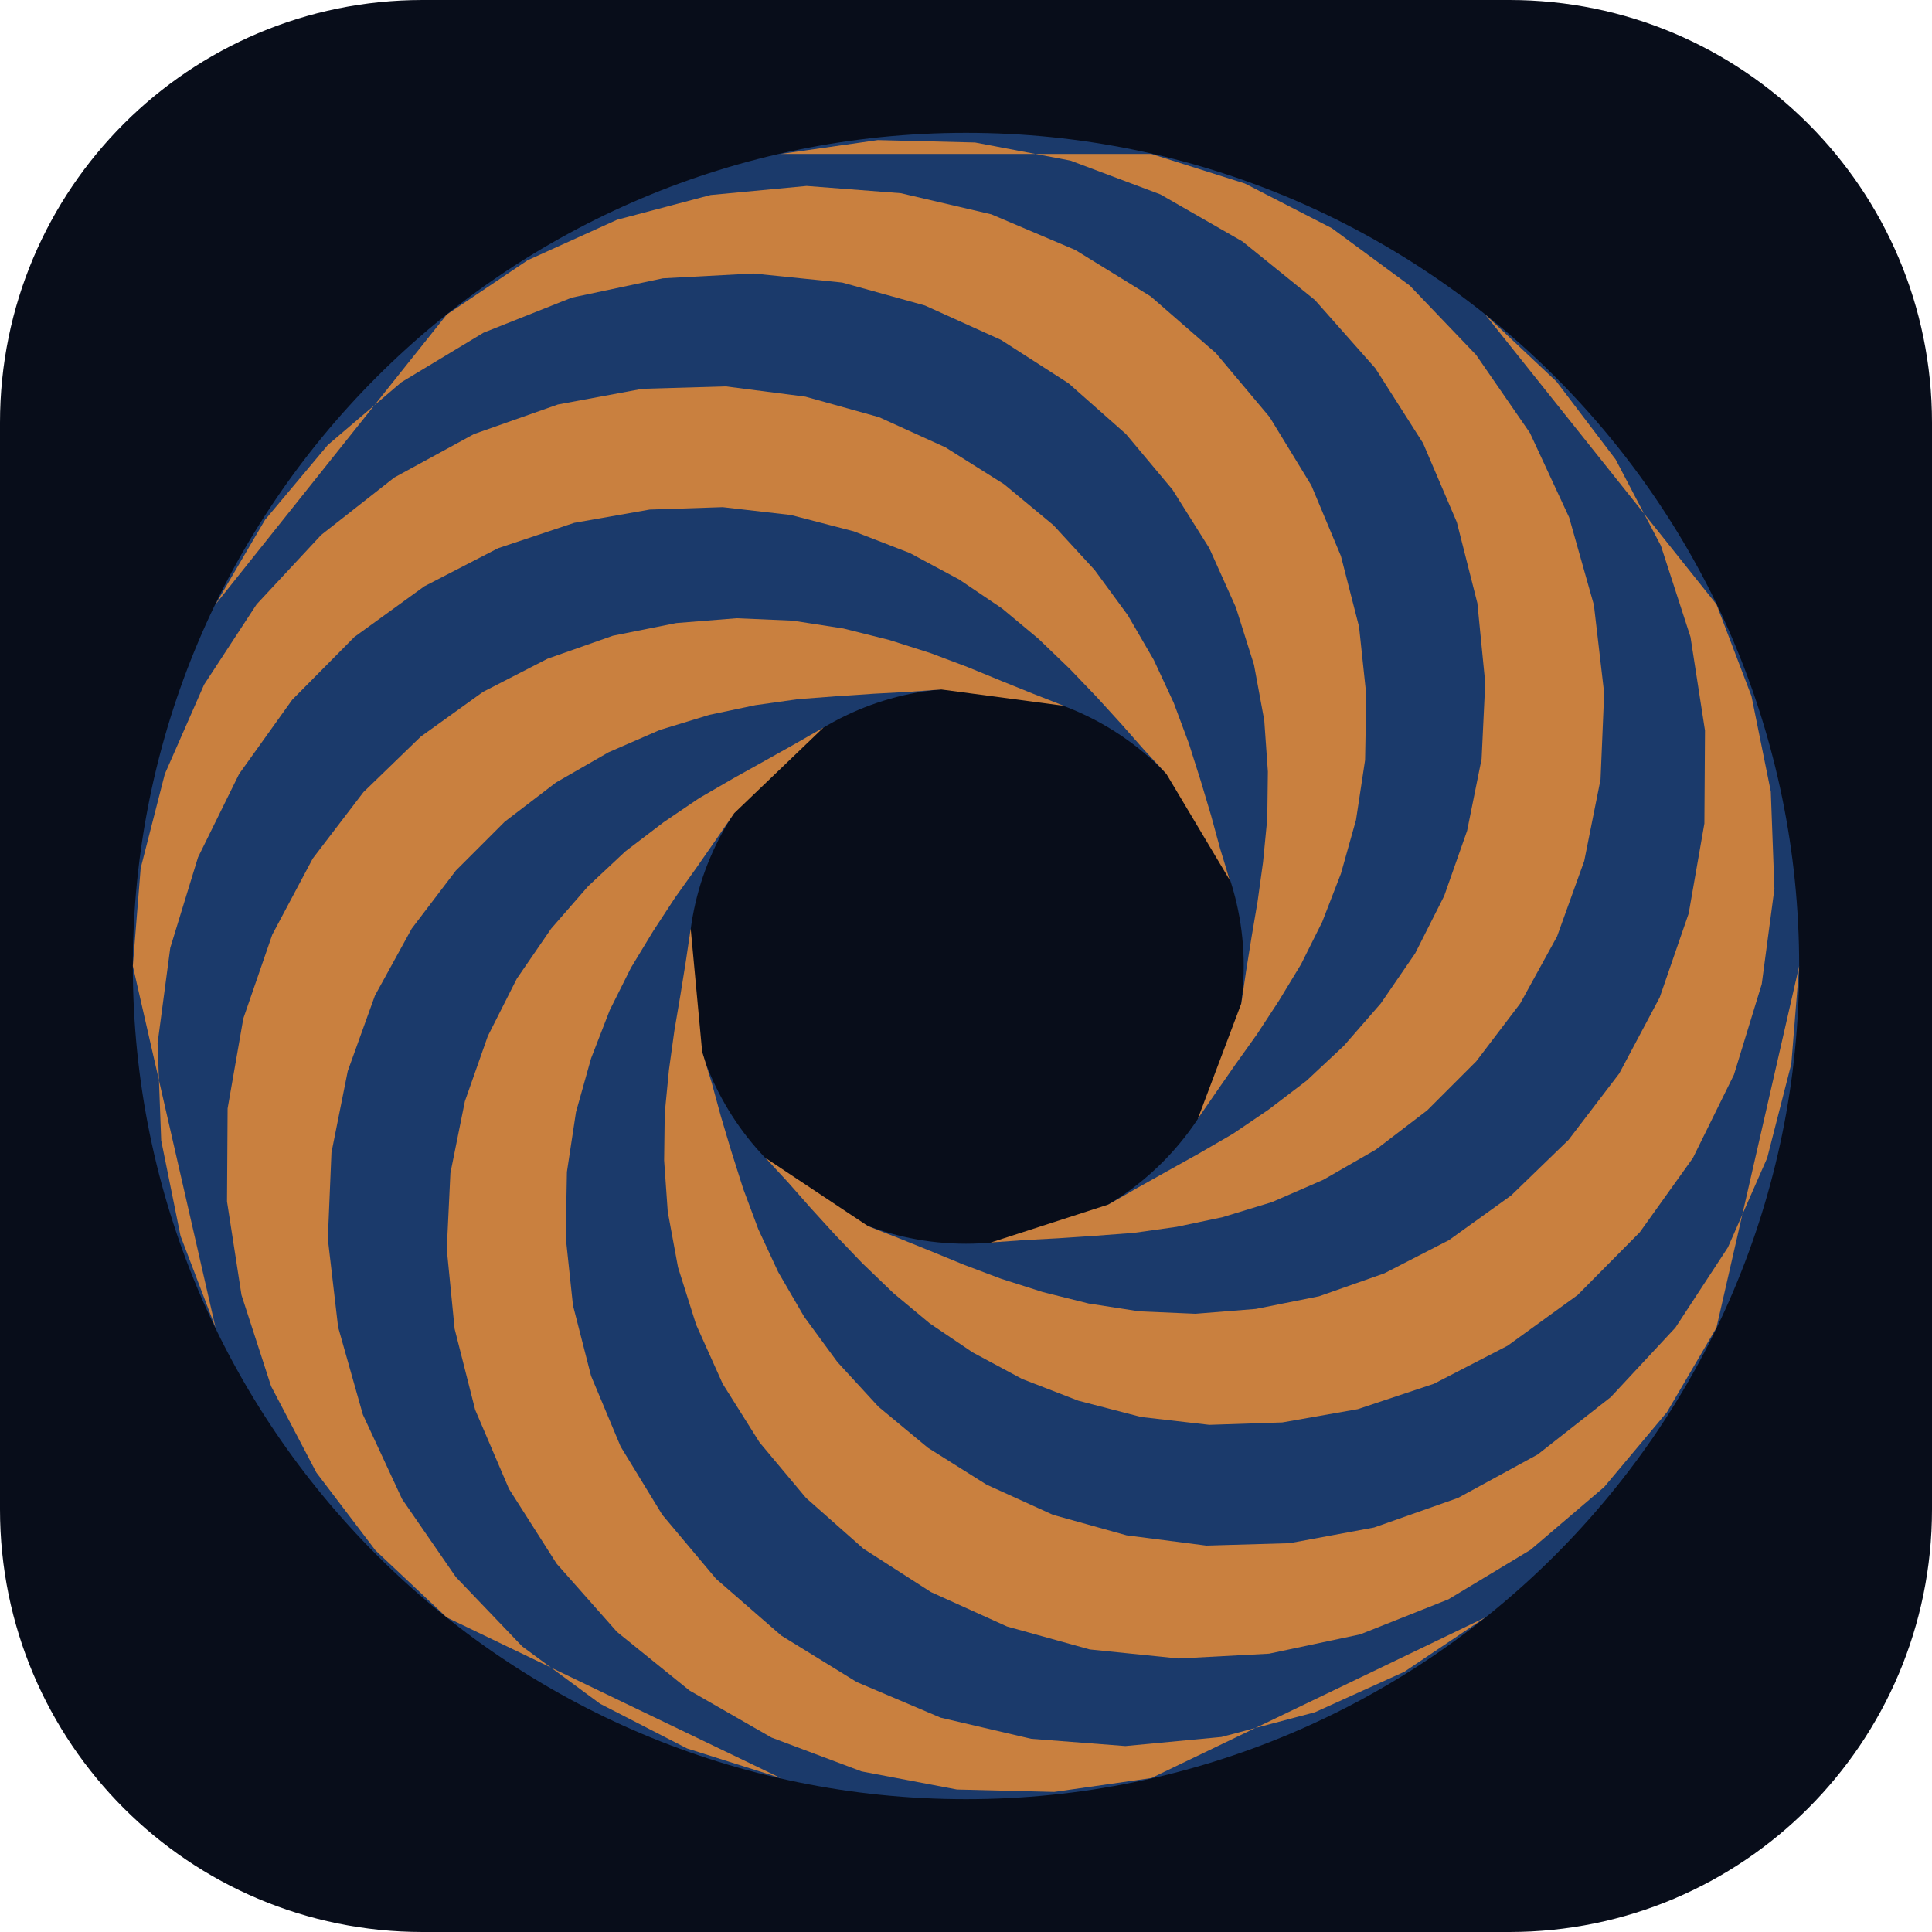
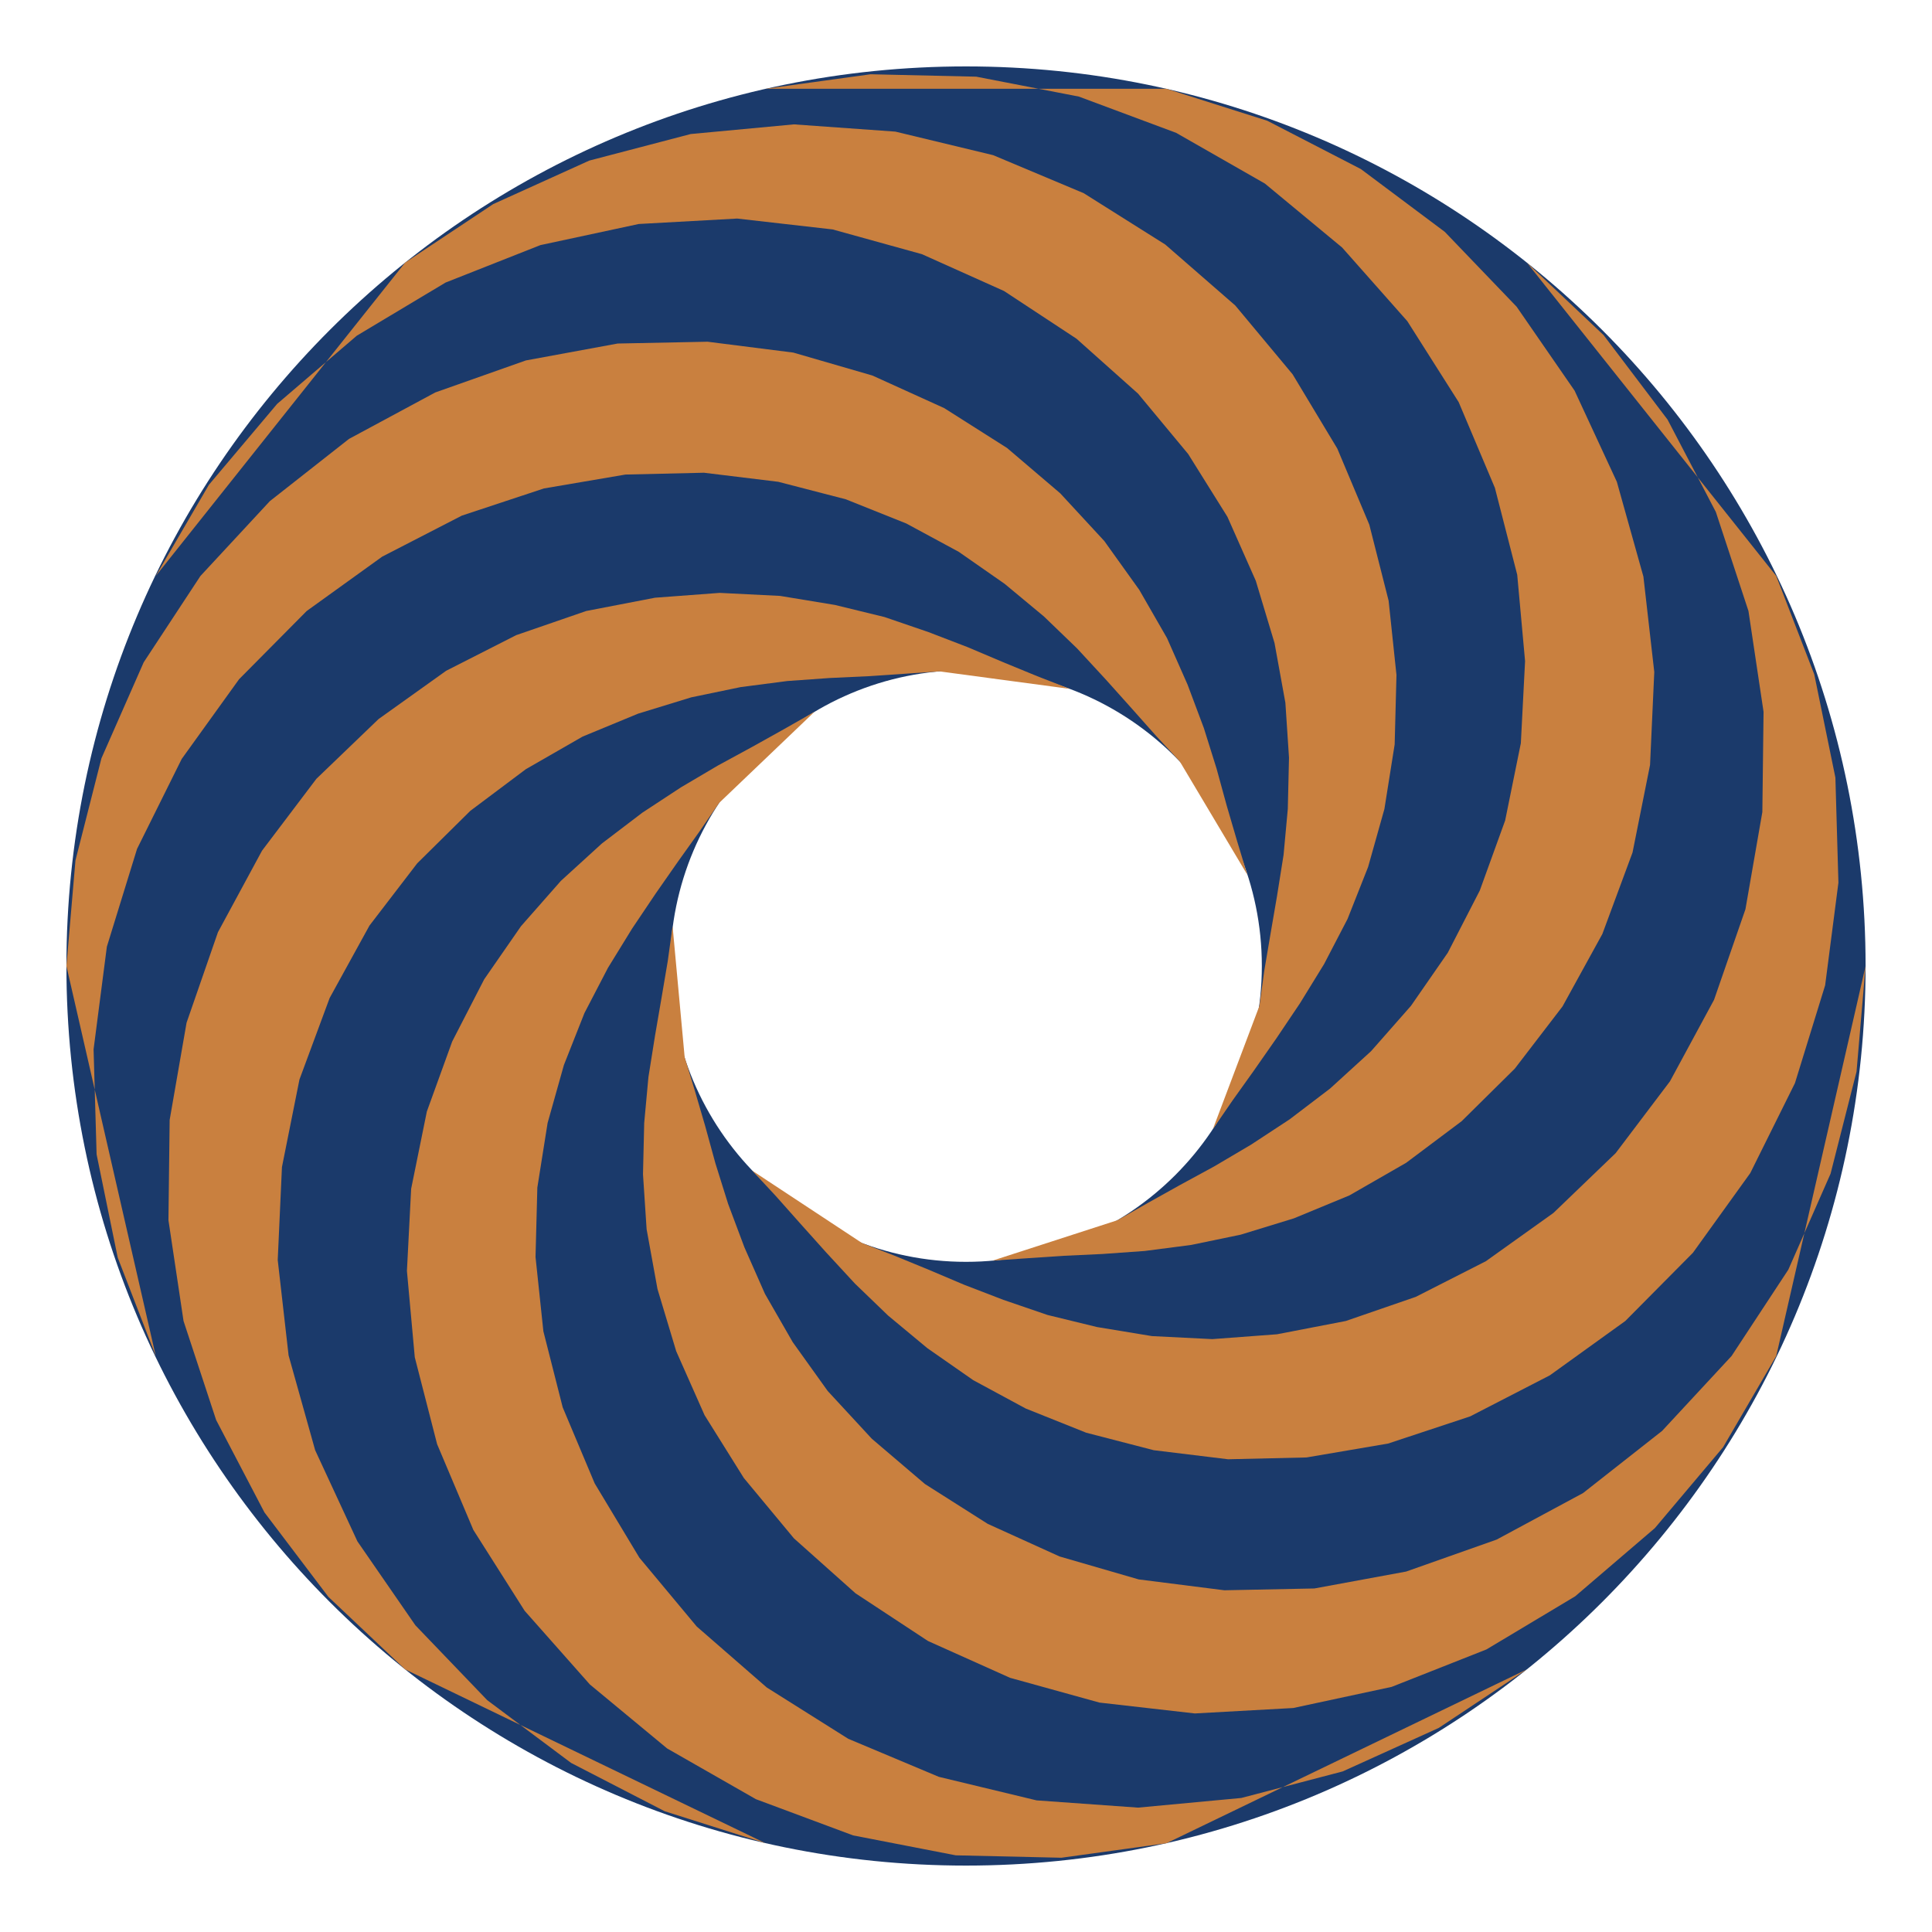
<svg xmlns="http://www.w3.org/2000/svg" viewBox="0 0 32 32">
-   <style>.t{fill:#080d1a} .u{fill:#1b3a6b} .h{fill:#080d1a} .b{fill:#c9803f;stroke:none}</style>
-   <rect class="t" width="32" height="32" rx="7" />
-   <circle class="u" cx="16" cy="16" r="13.8" />
-   <circle class="h" cx="16" cy="16" r="4.6" />
-   <path class="b" d="M29.80 16.00 L29.67 17.62 L29.27 19.18 L28.62 20.66 L27.75 21.99 L26.68 23.14 L25.47 24.09 L24.15 24.81 L22.76 25.30 L21.36 25.56 L19.98 25.60 L18.66 25.43 L17.44 25.09 L16.34 24.59 L15.37 23.98 L14.55 23.30 L13.87 22.56 L13.32 21.81 L12.89 21.07 L12.56 20.36 L12.31 19.69 L12.11 19.06 L11.94 18.49 L11.79 17.94 L11.63 17.42 L11.44 15.38 L11.36 15.92 L11.27 16.48 L11.17 17.07 L11.08 17.72 L11.01 18.44 L11.00 19.22 L11.06 20.07 L11.23 20.99 L11.53 21.94 L11.97 22.92 L12.58 23.89 L13.35 24.81 L14.30 25.65 L15.42 26.37 L16.68 26.94 L18.05 27.32 L19.52 27.47 L21.02 27.39 L22.53 27.07 L23.99 26.49 L25.35 25.67 L26.57 24.63 L27.61 23.39 L28.43 21.99Z" />
-   <path class="b" d="M24.60 26.79 L23.26 27.69 L21.78 28.36 L20.23 28.77 L18.64 28.92 L17.08 28.80 L15.58 28.45 L14.19 27.86 L12.94 27.09 L11.86 26.15 L10.97 25.09 L10.28 23.96 L9.79 22.79 L9.49 21.62 L9.37 20.49 L9.39 19.41 L9.54 18.42 L9.79 17.53 L10.10 16.73 L10.45 16.03 L10.82 15.42 L11.18 14.87 L11.53 14.38 L11.85 13.92 L12.16 13.47 L13.64 12.05 L13.17 12.32 L12.67 12.60 L12.15 12.89 L11.58 13.22 L10.99 13.62 L10.36 14.10 L9.74 14.68 L9.13 15.38 L8.56 16.21 L8.08 17.16 L7.70 18.24 L7.46 19.43 L7.40 20.69 L7.53 22.01 L7.87 23.35 L8.43 24.66 L9.22 25.90 L10.22 27.03 L11.42 28.00 L12.78 28.78 L14.27 29.34 L15.85 29.64 L17.46 29.68 L19.07 29.45Z" />
-   <path class="b" d="M12.93 29.45 L11.38 28.96 L9.94 28.22 L8.65 27.27 L7.55 26.12 L6.66 24.83 L6.01 23.43 L5.60 21.98 L5.43 20.52 L5.49 19.09 L5.76 17.74 L6.21 16.49 L6.82 15.38 L7.55 14.42 L8.36 13.61 L9.21 12.96 L10.08 12.46 L10.93 12.09 L11.75 11.84 L12.51 11.68 L13.22 11.58 L13.88 11.53 L14.48 11.49 L15.04 11.46 L15.59 11.42 L17.62 11.69 L17.11 11.49 L16.59 11.28 L16.03 11.05 L15.42 10.82 L14.73 10.60 L13.97 10.41 L13.13 10.28 L12.20 10.24 L11.20 10.32 L10.15 10.53 L9.07 10.91 L8.00 11.46 L6.97 12.20 L6.02 13.12 L5.18 14.22 L4.51 15.48 L4.03 16.87 L3.77 18.36 L3.76 19.90 L4.00 21.45 L4.49 22.96 L5.24 24.39 L6.22 25.68 L7.40 26.79Z" />
-   <path class="b" d="M3.57 21.99 L2.99 20.47 L2.67 18.89 L2.61 17.28 L2.82 15.70 L3.28 14.20 L3.96 12.82 L4.84 11.59 L5.87 10.55 L7.03 9.71 L8.25 9.08 L9.51 8.66 L10.76 8.44 L11.97 8.40 L13.10 8.53 L14.14 8.80 L15.07 9.16 L15.89 9.60 L16.60 10.08 L17.20 10.58 L17.72 11.08 L18.17 11.55 L18.58 12.00 L18.95 12.42 L19.32 12.82 L20.37 14.58 L20.21 14.06 L20.06 13.51 L19.89 12.94 L19.69 12.31 L19.44 11.64 L19.11 10.93 L18.68 10.19 L18.13 9.44 L17.45 8.70 L16.63 8.02 L15.66 7.41 L14.56 6.91 L13.34 6.57 L12.02 6.40 L10.64 6.44 L9.24 6.70 L7.85 7.19 L6.53 7.91 L5.32 8.86 L4.25 10.01 L3.38 11.34 L2.73 12.82 L2.33 14.38 L2.20 16.00Z" />
-   <path class="b" d="M3.57 10.01 L4.39 8.61 L5.43 7.37 L6.65 6.33 L8.01 5.51 L9.47 4.93 L10.98 4.61 L12.48 4.53 L13.95 4.68 L15.32 5.06 L16.58 5.63 L17.70 6.35 L18.65 7.19 L19.42 8.11 L20.03 9.08 L20.47 10.06 L20.77 11.01 L20.94 11.93 L21.00 12.78 L20.99 13.56 L20.92 14.28 L20.83 14.93 L20.73 15.52 L20.64 16.08 L20.56 16.62 L19.84 18.53 L20.15 18.08 L20.47 17.62 L20.82 17.13 L21.18 16.58 L21.55 15.97 L21.90 15.27 L22.21 14.47 L22.46 13.58 L22.61 12.59 L22.63 11.51 L22.51 10.38 L22.21 9.21 L21.72 8.04 L21.03 6.91 L20.14 5.85 L19.06 4.91 L17.81 4.14 L16.42 3.55 L14.92 3.20 L13.36 3.08 L11.77 3.23 L10.22 3.64 L8.74 4.31 L7.40 5.21Z" />
-   <path class="b" d="M12.93 2.55 L14.54 2.32 L16.15 2.36 L17.73 2.66 L19.22 3.22 L20.58 4.00 L21.78 4.97 L22.78 6.10 L23.57 7.34 L24.13 8.65 L24.47 9.99 L24.60 11.31 L24.54 12.57 L24.30 13.76 L23.92 14.84 L23.44 15.79 L22.87 16.62 L22.26 17.32 L21.64 17.90 L21.01 18.38 L20.42 18.78 L19.85 19.11 L19.33 19.40 L18.83 19.68 L18.36 19.95 L16.41 20.58 L16.96 20.54 L17.52 20.51 L18.12 20.47 L18.78 20.42 L19.49 20.32 L20.25 20.16 L21.07 19.91 L21.92 19.54 L22.79 19.04 L23.64 18.39 L24.45 17.58 L25.18 16.62 L25.79 15.51 L26.24 14.26 L26.51 12.91 L26.57 11.48 L26.40 10.02 L25.99 8.57 L25.34 7.17 L24.45 5.88 L23.35 4.73 L22.06 3.78 L20.62 3.04 L19.07 2.55Z" />
-   <path class="b" d="M24.60 5.21 L25.78 6.32 L26.76 7.61 L27.51 9.04 L28.00 10.55 L28.24 12.10 L28.23 13.64 L27.97 15.13 L27.49 16.52 L26.82 17.78 L25.98 18.88 L25.03 19.80 L24.00 20.54 L22.93 21.09 L21.85 21.47 L20.80 21.68 L19.80 21.76 L18.87 21.72 L18.03 21.59 L17.27 21.40 L16.58 21.18 L15.97 20.95 L15.41 20.72 L14.89 20.51 L14.38 20.31 L12.68 19.18 L13.05 19.58 L13.42 20.00 L13.83 20.45 L14.28 20.92 L14.80 21.42 L15.40 21.92 L16.11 22.40 L16.93 22.84 L17.86 23.20 L18.90 23.47 L20.03 23.60 L21.24 23.56 L22.49 23.34 L23.75 22.92 L24.97 22.29 L26.13 21.45 L27.16 20.41 L28.04 19.18 L28.72 17.80 L29.18 16.30 L29.39 14.72 L29.33 13.11 L29.01 11.53 L28.43 10.01Z" />
+   <style>.u{fill:#1b3a6b} .b{fill:#c9803f;stroke:none}</style>
+   <path class="u" fill-rule="evenodd" d="M30.9 16A14.9 14.9 0 1 0 1.1 16A14.9 14.9 0 1 0 30.9 16ZM20.9 16A4.9 4.9 0 1 0 11.1 16A4.9 4.9 0 1 0 20.9 16Z" />
+   <path class="b" d="M30.90 16.00 L30.75 17.75 L30.32 19.44 L29.62 21.03 L28.68 22.46 L27.53 23.70 L26.22 24.73 L24.79 25.50 L23.29 26.03 L21.77 26.31 L20.28 26.34 L18.86 26.16 L17.55 25.78 L16.36 25.24 L15.32 24.58 L14.44 23.83 L13.71 23.04 L13.13 22.23 L12.67 21.43 L12.33 20.66 L12.06 19.94 L11.85 19.27 L11.68 18.65 L11.51 18.07 L11.34 17.51 L11.14 15.34 L11.06 15.92 L10.96 16.51 L10.85 17.15 L10.74 17.84 L10.67 18.60 L10.65 19.45 L10.71 20.36 L10.89 21.35 L11.20 22.38 L11.67 23.44 L12.32 24.48 L13.15 25.48 L14.17 26.39 L15.37 27.18 L16.73 27.79 L18.21 28.20 L19.79 28.38 L21.42 28.29 L23.05 27.94 L24.62 27.32 L26.09 26.44 L27.41 25.31 L28.54 23.97 L29.42 22.46Z" />
+   <path class="b" d="M25.29 27.65 L23.83 28.62 L22.24 29.34 L20.56 29.78 L18.85 29.94 L17.17 29.82 L15.55 29.43 L14.05 28.80 L12.70 27.95 L11.54 26.94 L10.59 25.80 L9.85 24.57 L9.32 23.31 L9.00 22.05 L8.87 20.82 L8.90 19.67 L9.07 18.60 L9.34 17.64 L9.68 16.78 L10.07 16.03 L10.47 15.38 L10.86 14.80 L11.23 14.27 L11.58 13.78 L11.91 13.30 L13.49 11.79 L12.98 12.08 L12.46 12.37 L11.89 12.68 L11.28 13.04 L10.64 13.46 L9.97 13.97 L9.29 14.59 L8.63 15.34 L8.02 16.22 L7.49 17.25 L7.07 18.41 L6.81 19.69 L6.74 21.05 L6.87 22.48 L7.24 23.92 L7.84 25.34 L8.69 26.68 L9.77 27.90 L11.05 28.96 L12.52 29.80 L14.13 30.40 L15.83 30.73 L17.58 30.77 L19.32 30.53Z" />
+   <path class="b" d="M12.68 30.53 L11.01 30.00 L9.46 29.20 L8.07 28.16 L6.88 26.92 L5.92 25.53 L5.22 24.02 L4.78 22.45 L4.60 20.87 L4.67 19.33 L4.96 17.88 L5.46 16.53 L6.12 15.33 L6.91 14.30 L7.79 13.43 L8.71 12.74 L9.65 12.20 L10.57 11.82 L11.45 11.55 L12.27 11.38 L13.04 11.28 L13.74 11.23 L14.38 11.20 L14.98 11.16 L15.56 11.12 L17.72 11.41 L17.18 11.20 L16.62 10.97 L16.03 10.72 L15.38 10.47 L14.65 10.22 L13.83 10.02 L12.92 9.87 L11.92 9.82 L10.85 9.90 L9.71 10.12 L8.55 10.52 L7.39 11.11 L6.27 11.91 L5.24 12.90 L4.34 14.09 L3.61 15.44 L3.09 16.94 L2.81 18.55 L2.79 20.21 L3.04 21.88 L3.58 23.52 L4.38 25.05 L5.44 26.45 L6.71 27.65Z" />
+   <path class="b" d="M2.58 22.46 L1.95 20.83 L1.60 19.12 L1.55 17.38 L1.77 15.68 L2.27 14.06 L3.01 12.57 L3.96 11.25 L5.08 10.12 L6.33 9.22 L7.65 8.54 L9.01 8.09 L10.36 7.86 L11.66 7.83 L12.89 7.98 L14.01 8.27 L15.01 8.67 L15.88 9.14 L16.64 9.67 L17.29 10.21 L17.84 10.74 L18.32 11.26 L18.75 11.74 L19.15 12.19 L19.54 12.61 L20.66 14.49 L20.49 13.93 L20.32 13.35 L20.15 12.73 L19.94 12.06 L19.67 11.34 L19.33 10.57 L18.87 9.77 L18.29 8.96 L17.56 8.17 L16.68 7.42 L15.64 6.76 L14.45 6.22 L13.14 5.84 L11.72 5.66 L10.23 5.69 L8.71 5.97 L7.21 6.50 L5.78 7.27 L4.47 8.30 L3.32 9.54 L2.38 10.97 L1.68 12.56 L1.25 14.25 L1.10 16.00Z" />
+   <path class="b" d="M2.58 9.54 L3.46 8.03 L4.59 6.69 L5.91 5.56 L7.38 4.68 L8.95 4.06 L10.58 3.71 L12.21 3.62 L13.79 3.80 L15.27 4.21 L16.63 4.82 L17.83 5.61 L18.85 6.52 L19.68 7.52 L20.33 8.56 L20.80 9.62 L21.11 10.65 L21.29 11.64 L21.35 12.55 L21.33 13.40 L21.26 14.16 L21.15 14.85 L21.04 15.49 L20.94 16.08 L20.86 16.66 L20.09 18.70 L20.42 18.22 L20.77 17.73 L21.14 17.20 L21.53 16.62 L21.93 15.97 L22.32 15.22 L22.66 14.36 L22.93 13.40 L23.10 12.33 L23.13 11.18 L23.00 9.95 L22.68 8.69 L22.15 7.43 L21.41 6.20 L20.46 5.06 L19.30 4.05 L17.95 3.20 L16.45 2.57 L14.83 2.18 L13.15 2.06 L11.44 2.22 L9.76 2.66 L8.17 3.38 L6.71 4.35Z" />
+   <path class="b" d="M12.68 1.47 L14.42 1.23 L16.17 1.27 L17.87 1.60 L19.48 2.20 L20.95 3.04 L22.23 4.10 L23.31 5.32 L24.16 6.66 L24.76 8.08 L25.13 9.52 L25.26 10.95 L25.19 12.31 L24.93 13.59 L24.51 14.75 L23.98 15.78 L23.37 16.66 L22.71 17.41 L22.03 18.03 L21.36 18.54 L20.72 18.96 L20.11 19.32 L19.54 19.63 L19.02 19.92 L18.51 20.21 L16.44 20.88 L17.02 20.84 L17.62 20.80 L18.26 20.77 L18.96 20.72 L19.73 20.62 L20.55 20.45 L21.43 20.18 L22.35 19.80 L23.29 19.26 L24.21 18.57 L25.09 17.70 L25.88 16.67 L26.54 15.47 L27.04 14.12 L27.33 12.67 L27.40 11.13 L27.22 9.55 L26.78 7.98 L26.08 6.47 L25.12 5.08 L23.93 3.84 L22.54 2.80 L20.99 2.00 L19.32 1.47Z" />
+   <path class="b" d="M25.29 4.35 L26.56 5.55 L27.62 6.95 L28.42 8.48 L28.96 10.12 L29.21 11.79 L29.19 13.45 L28.91 15.06 L28.39 16.56 L27.66 17.91 L26.76 19.10 L25.73 20.09 L24.61 20.89 L23.45 21.48 L22.29 21.88 L21.15 22.10 L20.08 22.18 L19.08 22.13 L18.17 21.98 L17.35 21.78 L16.62 21.53 L15.97 21.28 L15.38 21.03 L14.82 20.80 L14.28 20.59 L12.46 19.39 L12.85 19.81 L13.25 20.26 L13.68 20.74 L14.16 21.26 L14.71 21.79 L15.36 22.33 L16.12 22.86 L16.99 23.33 L17.99 23.73 L19.11 24.02 L20.34 24.17 L21.64 24.14 L22.99 23.91 L24.35 23.46 L25.67 22.78 L26.92 21.88 L28.04 20.75 L28.99 19.43 L29.73 17.94 L30.23 16.32 L30.45 14.62 L30.40 12.88 L30.05 11.17 L29.42 9.54Z" />
</svg>
